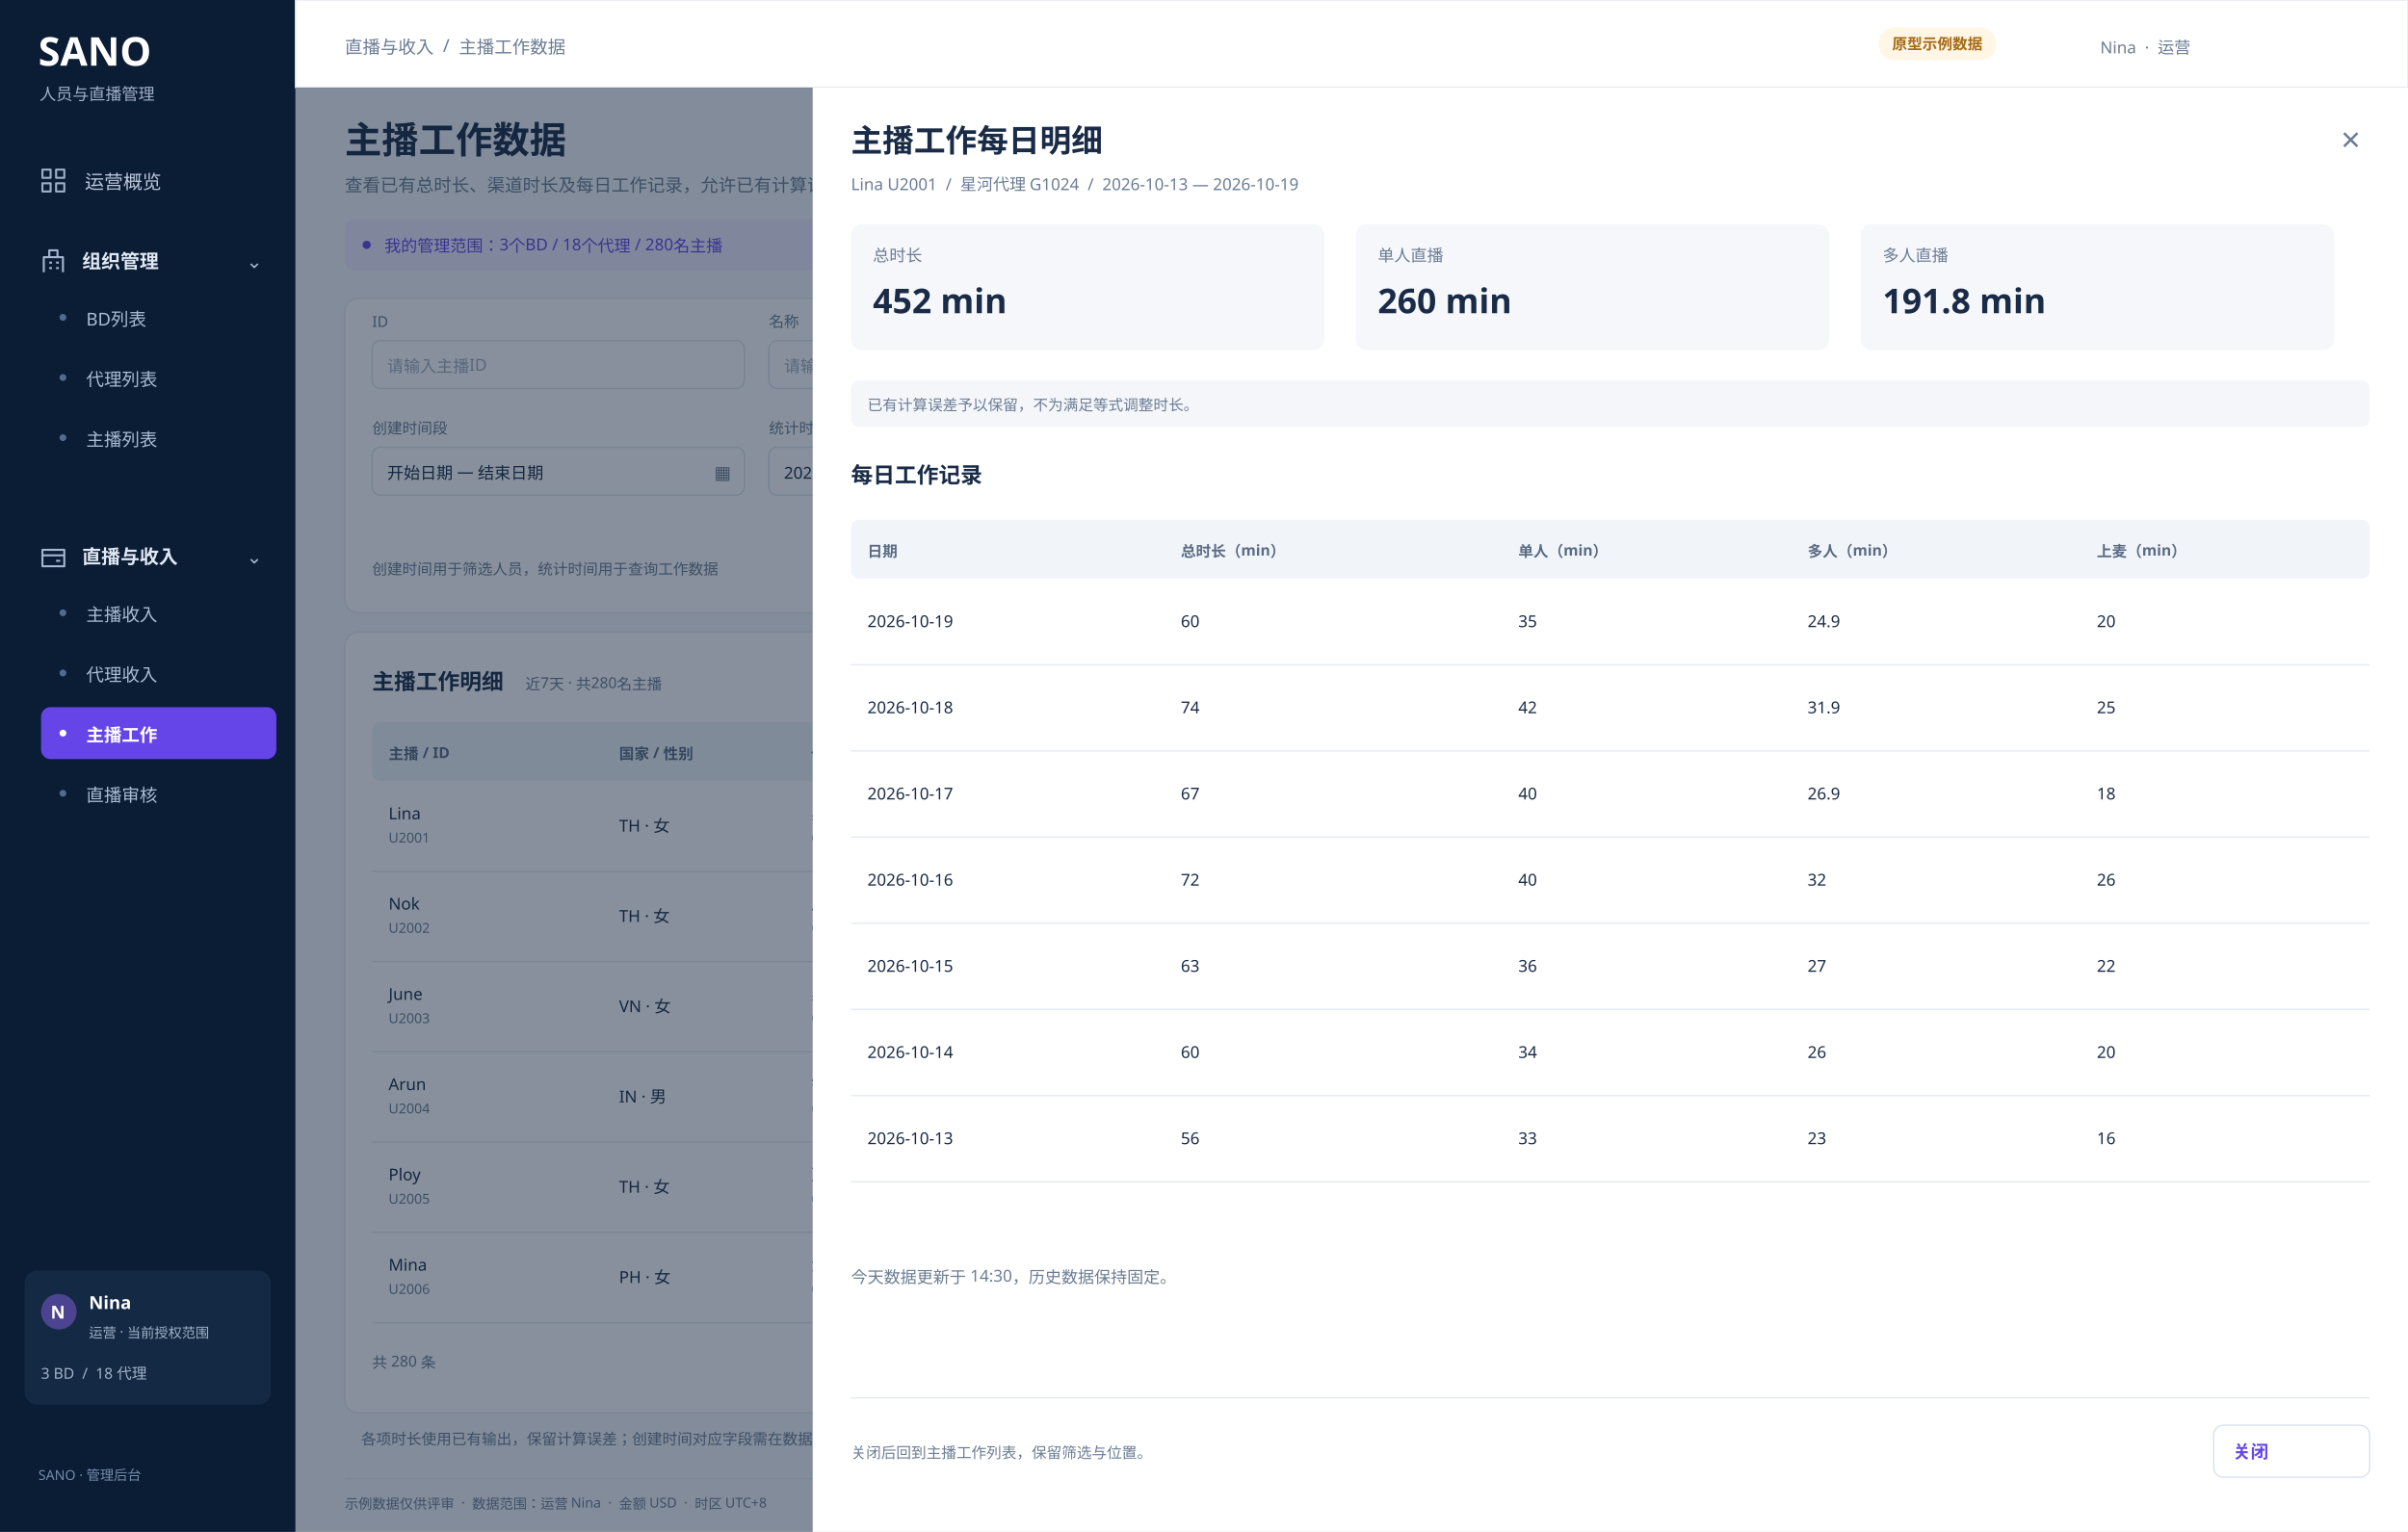
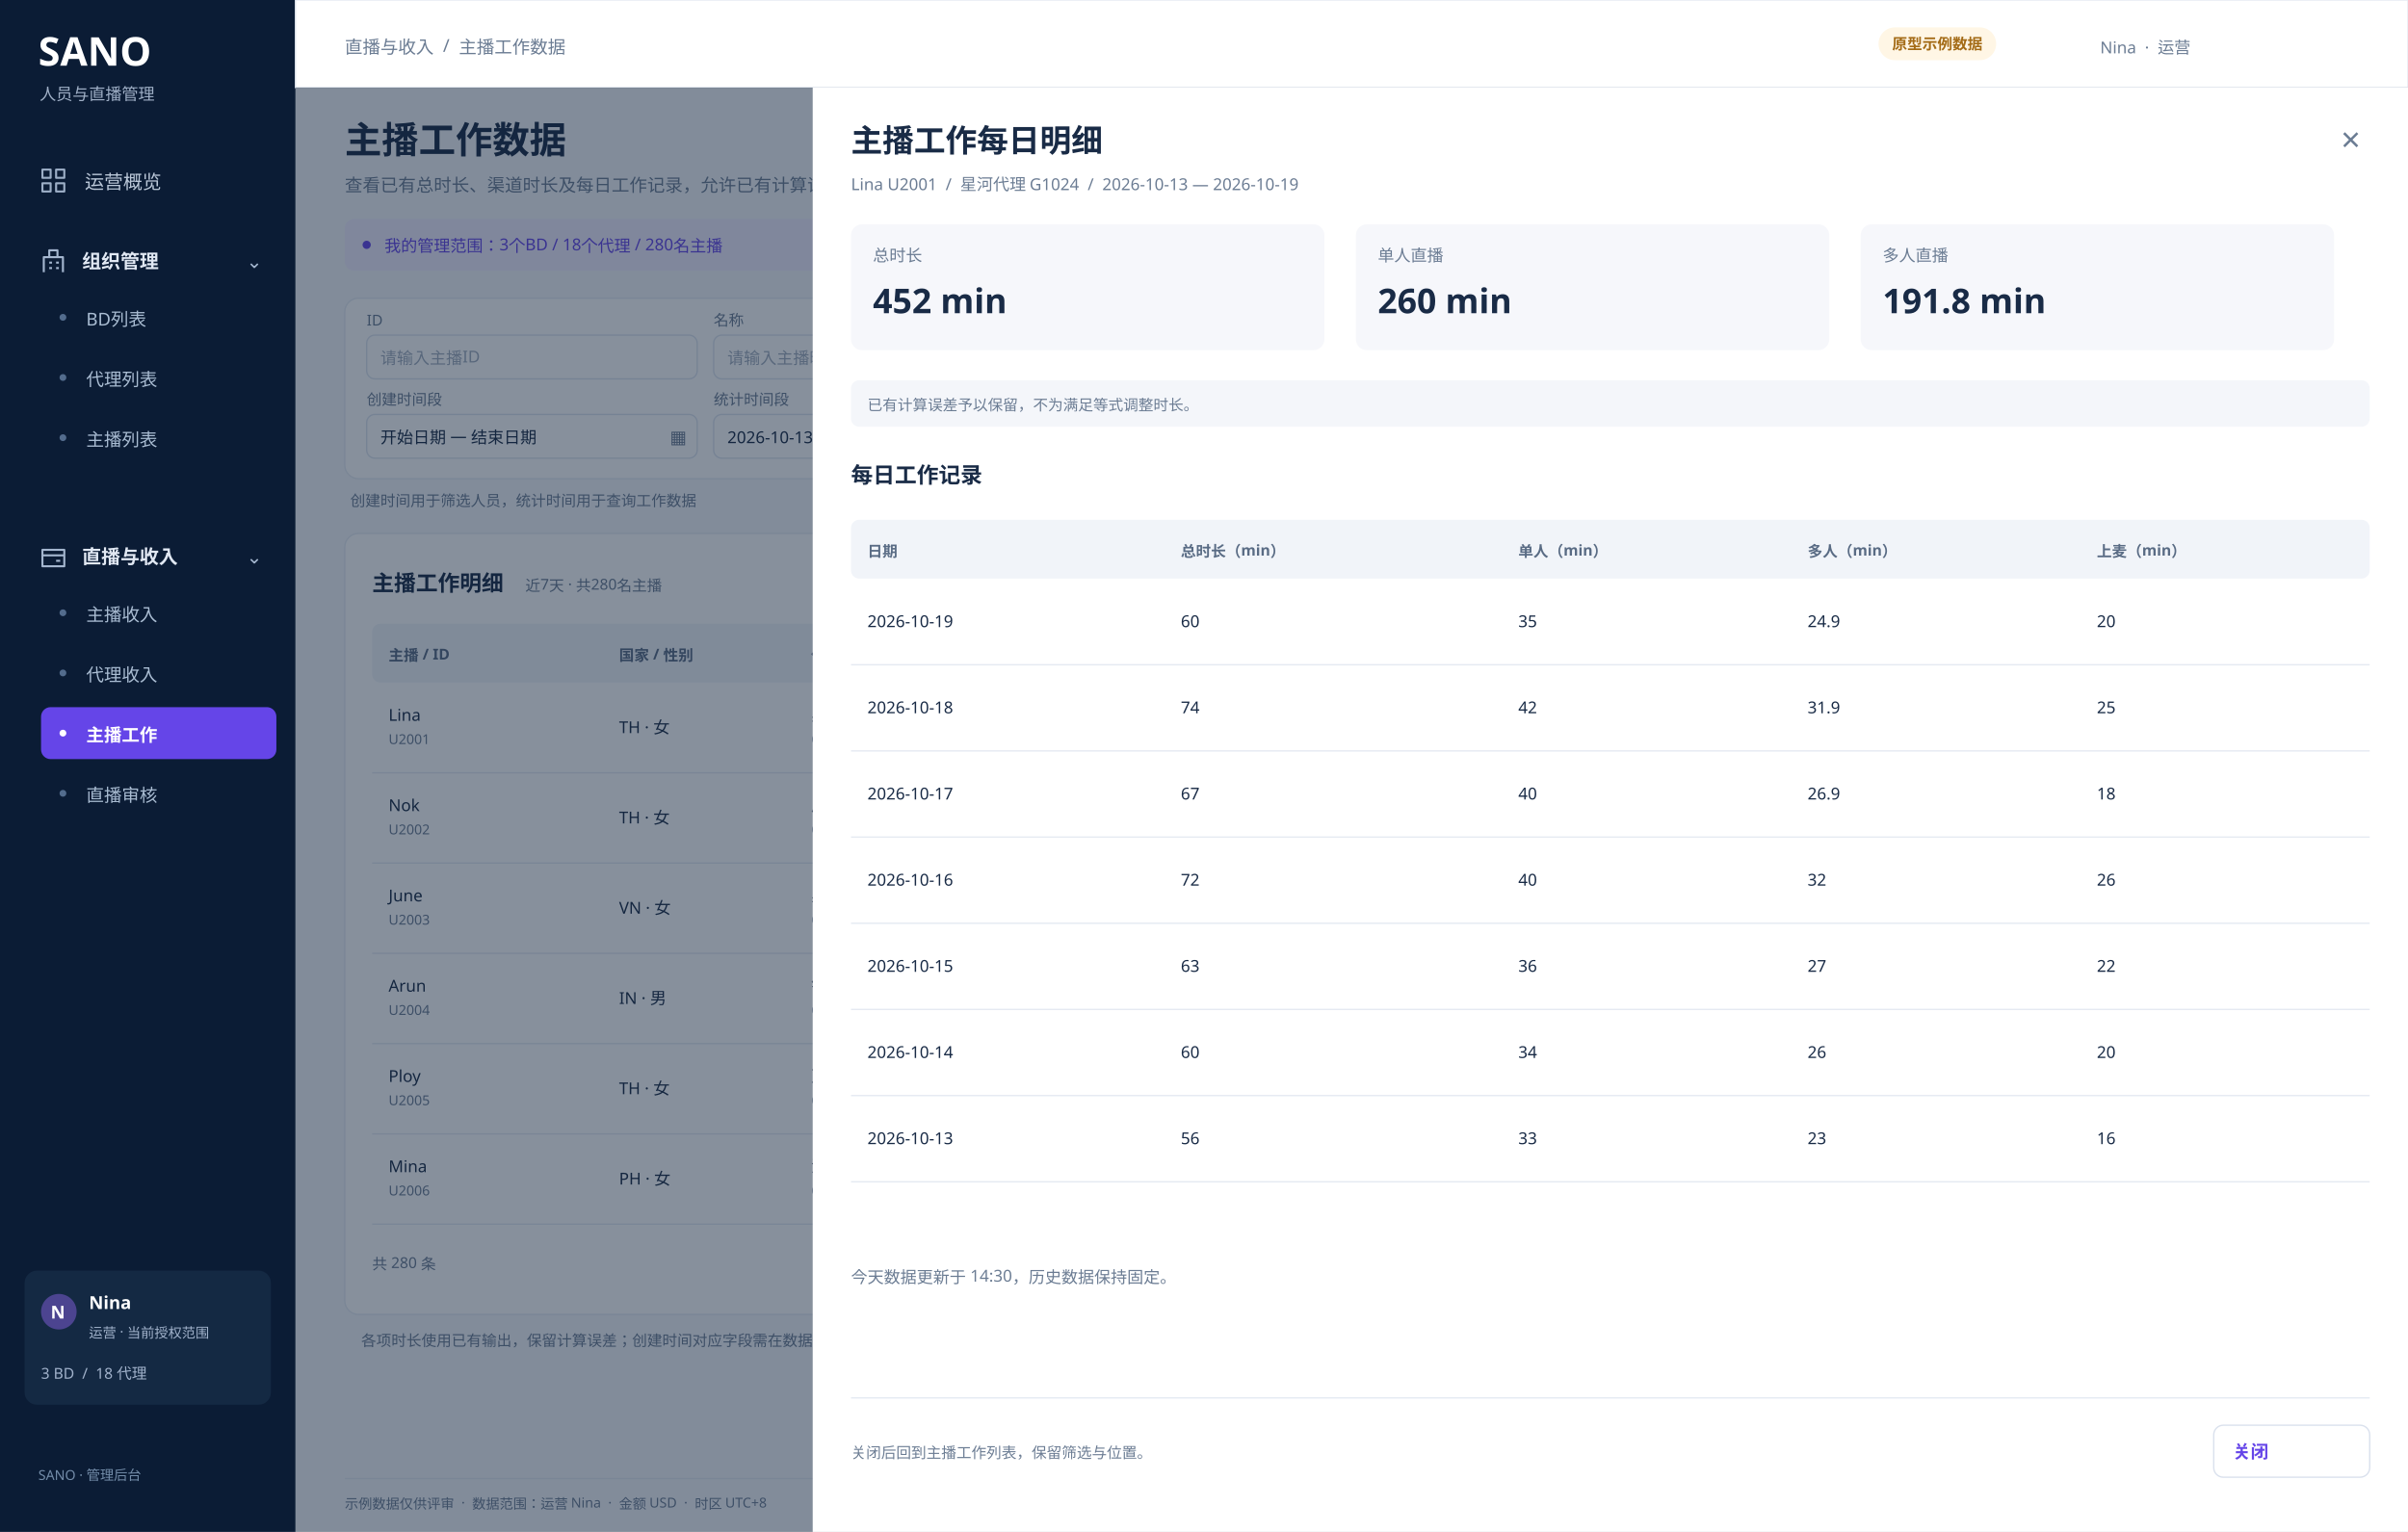
<svg xmlns="http://www.w3.org/2000/svg" width="1760" height="1120" viewBox="0 0 1760 1120">
  <style>text{font-family:"Microsoft YaHei","Segoe UI",sans-serif}a{cursor:pointer}</style>
  <rect x="0" y="0" width="1760" height="1120" rx="0" fill="#F5F7FB" stroke="none" />
  <rect x="0" y="0" width="216" height="1120" rx="0" fill="#0B1C35" stroke="none" />
  <text xml:space="preserve" x="28" y="48" font-size="29" fill="white" font-weight="750">SANO</text>
  <text xml:space="preserve" x="29" y="73" font-size="12" fill="#A0B0C7" font-weight="400">人员与直播管理</text>
  <a href="admin-01-01-01-我的运营概览.svg">
    <path d="M2 2h6v6H2z M12 2h6v6h-6z M2 12h6v6H2z M12 12h6v6h-6z" transform="translate(29,122)" fill="none" stroke="#9CAEC6" stroke-width="1.5" stroke-linejoin="round" />
    <text xml:space="preserve" x="62" y="138" font-size="14" fill="#BBC8D9" font-weight="400">运营概览</text>
  </a>
  <path d="M3 18V7h14v11 M7 7V2h6v5 M7 11h2 M12 11h2 M7 15h2 M12 15h2" transform="translate(29,181)" fill="none" stroke="#A4B6CF" stroke-width="1.5" stroke-linejoin="round" />
  <text xml:space="preserve" x="60" y="196" font-size="14" fill="#E1E8F3" font-weight="600">组织管理</text>
  <text xml:space="preserve" x="180" y="196" font-size="14" fill="#A4B6CF" font-weight="400">⌄</text>
  <a href="admin-02-01-01-BD列表.svg">
    <circle cx="46" cy="232" r="2.5" fill="#536C8D" />
    <text xml:space="preserve" x="63" y="238" font-size="13" fill="#AABDD3" font-weight="400">BD列表</text>
  </a>
  <a href="admin-03-01-01-代理树形列表.svg">
    <circle cx="46" cy="276" r="2.5" fill="#536C8D" />
    <text xml:space="preserve" x="63" y="282" font-size="13" fill="#AABDD3" font-weight="400">代理列表</text>
  </a>
  <a href="admin-04-01-01-主播列表.svg">
    <circle cx="46" cy="320" r="2.5" fill="#536C8D" />
    <text xml:space="preserve" x="63" y="326" font-size="13" fill="#AABDD3" font-weight="400">主播列表</text>
  </a>
  <path d="M2 5h16v12H2z M2 9h16 M12 13h3" transform="translate(29,397)" fill="none" stroke="#A4B6CF" stroke-width="1.5" stroke-linejoin="round" />
  <text xml:space="preserve" x="60" y="412" font-size="14" fill="#E1E8F3" font-weight="600">直播与收入</text>
  <text xml:space="preserve" x="180" y="412" font-size="14" fill="#A4B6CF" font-weight="400">⌄</text>
  <a href="admin-05-01-01-主播收入数据.svg">
    <circle cx="46" cy="448" r="2.5" fill="#536C8D" />
    <text xml:space="preserve" x="63" y="454" font-size="13" fill="#AABDD3" font-weight="400">主播收入</text>
  </a>
  <a href="admin-06-01-01-代理收入数据.svg">
    <circle cx="46" cy="492" r="2.5" fill="#536C8D" />
    <text xml:space="preserve" x="63" y="498" font-size="13" fill="#AABDD3" font-weight="400">代理收入</text>
  </a>
  <a href="admin-07-01-01-主播工作数据.svg">
    <rect x="30" y="517" width="172" height="38" rx="7" fill="#6545E8" stroke="none" />
    <circle cx="46" cy="536" r="2.5" fill="white" />
    <text xml:space="preserve" x="63" y="542" font-size="13" fill="white" font-weight="600">主播工作</text>
  </a>
  <a href="admin-08-01-01-当前直播间列表.svg">
    <circle cx="46" cy="580" r="2.5" fill="#536C8D" />
    <text xml:space="preserve" x="63" y="586" font-size="13" fill="#AABDD3" font-weight="400">直播审核</text>
  </a>
  <rect x="18" y="929" width="180" height="98" rx="9" fill="#142943" stroke="none" />
  <circle cx="43" cy="959" r="13" fill="#4C4490" />
  <text xml:space="preserve" x="37" y="964" font-size="13" fill="white" font-weight="600">N</text>
  <text xml:space="preserve" x="65" y="957" font-size="13" fill="white" font-weight="600">Nina</text>
  <text xml:space="preserve" x="65" y="978" font-size="10" fill="#A1B2CB" font-weight="400">运营 · 当前授权范围</text>
  <text xml:space="preserve" x="30" y="1008" font-size="11" fill="#A1B2CB" font-weight="400">3 BD  /  18 代理</text>
  <text xml:space="preserve" x="28" y="1082" font-size="10" fill="#738CA9" font-weight="400">SANO · 管理后台</text>
  <rect x="216" y="0" width="1544" height="64" rx="0" fill="white" stroke="#E5EAF2" />
  <text xml:space="preserve" x="252" y="39" font-size="13" fill="#6B7C93" font-weight="400">直播与收入  /  主播工作数据</text>
  <rect x="1373" y="20" width="86" height="24" rx="12" fill="#FFF6E5" stroke="none" />
  <text xml:space="preserve" x="1383" y="36" font-size="11" fill="#A46B16" font-weight="550">原型示例数据</text>
  <text xml:space="preserve" x="1535" y="39" font-size="12" fill="#6B7C93" font-weight="400">Nina  ·  运营</text>
  <text xml:space="preserve" x="252" y="112" font-size="27" fill="#192B46" font-weight="700">主播工作数据</text>
  <text xml:space="preserve" x="252" y="140" font-size="13" fill="#6B7C93" font-weight="400">查看已有总时长、渠道时长及每日工作记录，允许已有计算误差</text>
  <rect x="1519" y="89" width="86" height="24" rx="12" fill="#F0EDFF" stroke="none" />
  <text xml:space="preserve" x="1529" y="105" font-size="11" fill="#6545E8" font-weight="550">我的授权范围</text>
  <path d="M252 1081H1724" transform="" stroke="#E5EAF2" fill="none" />
  <text xml:space="preserve" x="252" y="1103" font-size="10" fill="#6B7C93" font-weight="400">示例数据仅供评审  ·  数据范围：运营 Nina  ·  金额 USD  ·  时区 UTC+8</text>
  <text xml:space="preserve" x="1470" y="1103" font-size="10" fill="#6B7C93" font-weight="400">admin-07-01-02  /  V1</text>
  <rect x="252" y="160" width="1472" height="38" rx="7" fill="#F0EDFF" stroke="none" />
  <circle cx="268" cy="179" r="3" fill="#6545E8" />
  <text xml:space="preserve" x="281" y="184" font-size="12" fill="#6545E8" font-weight="400">我的管理范围：3个BD / 18个代理 / 280名主播</text>
  <text xml:space="preserve" x="1446" y="184" font-size="11" fill="#6B7C93" font-weight="400">今日数据更新于 14:30</text>
-   <rect x="252" y="218" width="1472" height="230" rx="10" fill="white" stroke="#E5EAF2" />
-   <text xml:space="preserve" x="272" y="239" font-size="11" fill="#6B7C93" font-weight="500">ID</text>
-   <rect x="272" y="249" width="272" height="35" rx="6" fill="white" stroke="#DDE4EF" />
-   <text xml:space="preserve" x="283" y="272" font-size="12" fill="#A0ACBD" font-weight="400">请输入主播ID</text>
-   <text xml:space="preserve" x="562" y="239" font-size="11" fill="#6B7C93" font-weight="500">名称</text>
-   <rect x="562" y="249" width="272" height="35" rx="6" fill="white" stroke="#DDE4EF" />
-   <text xml:space="preserve" x="573" y="272" font-size="12" fill="#A0ACBD" font-weight="400">请输入主播昵称</text>
-   <text xml:space="preserve" x="852" y="239" font-size="11" fill="#6B7C93" font-weight="500">国家代码</text>
-   <rect x="852" y="249" width="272" height="35" rx="6" fill="white" stroke="#DDE4EF" />
-   <text xml:space="preserve" x="863" y="272" font-size="12" fill="#192B46" font-weight="400">全部</text>
-   <text xml:space="preserve" x="1102" y="272" font-size="13" fill="#6B7C93" font-weight="400">⌄</text>
-   <text xml:space="preserve" x="1142" y="239" font-size="11" fill="#6B7C93" font-weight="500">性别</text>
-   <rect x="1142" y="249" width="272" height="35" rx="6" fill="white" stroke="#DDE4EF" />
-   <text xml:space="preserve" x="1153" y="272" font-size="12" fill="#192B46" font-weight="400">全部</text>
-   <text xml:space="preserve" x="1392" y="272" font-size="13" fill="#6B7C93" font-weight="400">⌄</text>
-   <text xml:space="preserve" x="1432" y="239" font-size="11" fill="#6B7C93" font-weight="500">所属运营</text>
-   <rect x="1432" y="249" width="272" height="35" rx="6" fill="white" stroke="#DDE4EF" />
-   <text xml:space="preserve" x="1443" y="272" font-size="12" fill="#192B46" font-weight="400">全部授权负责人</text>
-   <text xml:space="preserve" x="1682" y="272" font-size="13" fill="#6B7C93" font-weight="400">⌄</text>
-   <text xml:space="preserve" x="272" y="317" font-size="11" fill="#6B7C93" font-weight="500">创建时间段</text>
-   <rect x="272" y="327" width="272" height="35" rx="6" fill="white" stroke="#DDE4EF" />
-   <text xml:space="preserve" x="283" y="350" font-size="12" fill="#192B46" font-weight="400">开始日期 — 结束日期</text>
-   <text xml:space="preserve" x="522" y="350" font-size="13" fill="#6B7C93" font-weight="400">▦</text>
-   <text xml:space="preserve" x="562" y="317" font-size="11" fill="#6B7C93" font-weight="500">统计时间段</text>
-   <rect x="562" y="327" width="272" height="35" rx="6" fill="white" stroke="#DDE4EF" />
-   <text xml:space="preserve" x="573" y="350" font-size="12" fill="#192B46" font-weight="400">2026-10-13 — 2026-10-19</text>
-   <text xml:space="preserve" x="812" y="350" font-size="13" fill="#6B7C93" font-weight="400">▦</text>
-   <text xml:space="preserve" x="272" y="420" font-size="11" fill="#6B7C93" font-weight="400">创建时间用于筛选人员，统计时间用于查询工作数据</text>
-   <rect x="1512" y="397" width="84" height="38" rx="7" fill="white" stroke="#DAE1ED" />
-   <text xml:space="preserve" x="1526" y="421" font-size="13" fill="#6545E8" font-weight="550">重置</text>
-   <rect x="1608" y="397" width="96" height="38" rx="7" fill="#6545E8" stroke="#6545E8" />
-   <text xml:space="preserve" x="1622" y="421" font-size="13" fill="white" font-weight="550">查询</text>
-   <rect x="252" y="462" width="1472" height="571" rx="10" fill="white" stroke="#E5EAF2" />
-   <text xml:space="preserve" x="272" y="504" font-size="16" fill="#192B46" font-weight="650">主播工作明细</text>
-   <text xml:space="preserve" x="384" y="504" font-size="11" fill="#6B7C93" font-weight="400">近7天 · 共280名主播</text>
-   <rect x="272" y="528" width="1432" height="43" rx="6" fill="#F1F4F9" stroke="none" />
-   <text xml:space="preserve" x="284" y="555" font-size="11" fill="#596B84" font-weight="600">主播 / ID</text>
-   <text xml:space="preserve" x="452.471" y="555" font-size="11" fill="#596B84" font-weight="600">国家 / 性别</text>
-   <text xml:space="preserve" x="592.863" y="555" font-size="11" fill="#596B84" font-weight="600">代理 / ID</text>
-   <text xml:space="preserve" x="789.412" y="555" font-size="11" fill="#596B84" font-weight="600">所属运营</text>
-   <text xml:space="preserve" x="957.882" y="555" font-size="11" fill="#596B84" font-weight="600">身份</text>
-   <text xml:space="preserve" x="1112.314" y="555" font-size="11" fill="#596B84" font-weight="600">总时长（min）</text>
-   <text xml:space="preserve" x="1280.784" y="555" font-size="11" fill="#596B84" font-weight="600">单人（min）</text>
-   <text xml:space="preserve" x="1421.176" y="555" font-size="11" fill="#596B84" font-weight="600">多人（min）</text>
-   <text xml:space="preserve" x="1561.569" y="555" font-size="11" fill="#596B84" font-weight="600">操作</text>
-   <path d="M272 637H1704" transform="" stroke="#E5EAF2" fill="none" />
-   <a href="admin-04-02-01-主播详情.svg">
-     <text xml:space="preserve" x="284" y="599" font-size="12" fill="#192B46" font-weight="400">Lina</text>
-     <text xml:space="preserve" x="284" y="616" font-size="10" fill="#6B7C93" font-weight="400">U2001</text>
-   </a>
-   <text xml:space="preserve" x="452.471" y="608" font-size="12" fill="#192B46" font-weight="400">TH · 女</text>
-   <text xml:space="preserve" x="592.863" y="599" font-size="12" fill="#192B46" font-weight="400">星河代理</text>
-   <text xml:space="preserve" x="592.863" y="616" font-size="10" fill="#6B7C93" font-weight="400">G1024</text>
-   <text xml:space="preserve" x="789.412" y="608" font-size="12" fill="#192B46" font-weight="400">Leo · BD</text>
-   <text xml:space="preserve" x="957.882" y="608" font-size="12" fill="#6545E8" font-weight="400">超级主播</text>
-   <text xml:space="preserve" x="1112.314" y="608" font-size="12" fill="#192B46" font-weight="400">452</text>
-   <text xml:space="preserve" x="1280.784" y="608" font-size="12" fill="#192B46" font-weight="400">260</text>
-   <text xml:space="preserve" x="1421.176" y="608" font-size="12" fill="#192B46" font-weight="400">191.8</text>
-   <a href="admin-07-01-02-主播工作每日明细抽屉.svg">
-     <text xml:space="preserve" x="1561.569" y="608" font-size="12" fill="#6545E8" font-weight="400">查看详情 →</text>
-   </a>
-   <path d="M272 703H1704" transform="" stroke="#E5EAF2" fill="none" />
-   <a href="admin-04-02-01-主播详情.svg">
-     <text xml:space="preserve" x="284" y="665" font-size="12" fill="#192B46" font-weight="400">Nok</text>
-     <text xml:space="preserve" x="284" y="682" font-size="10" fill="#6B7C93" font-weight="400">U2002</text>
-   </a>
-   <text xml:space="preserve" x="452.471" y="674" font-size="12" fill="#192B46" font-weight="400">TH · 女</text>
-   <text xml:space="preserve" x="592.863" y="665" font-size="12" fill="#192B46" font-weight="400">晨星代理</text>
-   <text xml:space="preserve" x="592.863" y="682" font-size="10" fill="#6B7C93" font-weight="400">G1101</text>
-   <text xml:space="preserve" x="789.412" y="674" font-size="12" fill="#192B46" font-weight="400">Leo · BD</text>
-   <text xml:space="preserve" x="957.882" y="674" font-size="12" fill="#192B46" font-weight="400">优质主播</text>
-   <text xml:space="preserve" x="1112.314" y="674" font-size="12" fill="#192B46" font-weight="400">380</text>
-   <text xml:space="preserve" x="1280.784" y="674" font-size="12" fill="#192B46" font-weight="400">210</text>
-   <text xml:space="preserve" x="1421.176" y="674" font-size="12" fill="#192B46" font-weight="400">169.8</text>
-   <a href="admin-07-01-02-主播工作每日明细抽屉.svg">
-     <text xml:space="preserve" x="1561.569" y="674" font-size="12" fill="#6545E8" font-weight="400">查看详情 →</text>
-   </a>
-   <path d="M272 769H1704" transform="" stroke="#E5EAF2" fill="none" />
-   <a href="admin-04-02-01-主播详情.svg">
-     <text xml:space="preserve" x="284" y="731" font-size="12" fill="#192B46" font-weight="400">June</text>
-     <text xml:space="preserve" x="284" y="748" font-size="10" fill="#6B7C93" font-weight="400">U2003</text>
-   </a>
-   <text xml:space="preserve" x="452.471" y="740" font-size="12" fill="#192B46" font-weight="400">VN · 女</text>
-   <text xml:space="preserve" x="592.863" y="731" font-size="12" fill="#192B46" font-weight="400">星芒代理</text>
-   <text xml:space="preserve" x="592.863" y="748" font-size="10" fill="#6B7C93" font-weight="400">G1201</text>
-   <text xml:space="preserve" x="789.412" y="740" font-size="12" fill="#192B46" font-weight="400">Leo · BD</text>
-   <text xml:space="preserve" x="957.882" y="740" font-size="12" fill="#192B46" font-weight="400">主播</text>
-   <text xml:space="preserve" x="1112.314" y="740" font-size="12" fill="#192B46" font-weight="400">325</text>
-   <text xml:space="preserve" x="1280.784" y="740" font-size="12" fill="#192B46" font-weight="400">180</text>
-   <text xml:space="preserve" x="1421.176" y="740" font-size="12" fill="#192B46" font-weight="400">145.1</text>
-   <a href="admin-07-01-02-主播工作每日明细抽屉.svg">
-     <text xml:space="preserve" x="1561.569" y="740" font-size="12" fill="#6545E8" font-weight="400">查看详情 →</text>
-   </a>
-   <path d="M272 835H1704" transform="" stroke="#E5EAF2" fill="none" />
-   <a href="admin-04-02-01-主播详情.svg">
-     <text xml:space="preserve" x="284" y="797" font-size="12" fill="#192B46" font-weight="400">Arun</text>
-     <text xml:space="preserve" x="284" y="814" font-size="10" fill="#6B7C93" font-weight="400">U2004</text>
-   </a>
-   <text xml:space="preserve" x="452.471" y="806" font-size="12" fill="#192B46" font-weight="400">IN · 男</text>
-   <text xml:space="preserve" x="592.863" y="797" font-size="12" fill="#192B46" font-weight="400">银河代理</text>
-   <text xml:space="preserve" x="592.863" y="814" font-size="10" fill="#6B7C93" font-weight="400">G2100</text>
-   <text xml:space="preserve" x="789.412" y="806" font-size="12" fill="#192B46" font-weight="400">Aria · BD</text>
-   <text xml:space="preserve" x="957.882" y="806" font-size="12" fill="#192B46" font-weight="400">主播</text>
-   <text xml:space="preserve" x="1112.314" y="806" font-size="12" fill="#192B46" font-weight="400">288</text>
-   <text xml:space="preserve" x="1280.784" y="806" font-size="12" fill="#192B46" font-weight="400">160</text>
-   <text xml:space="preserve" x="1421.176" y="806" font-size="12" fill="#192B46" font-weight="400">127.9</text>
-   <a href="admin-07-01-02-主播工作每日明细抽屉.svg">
-     <text xml:space="preserve" x="1561.569" y="806" font-size="12" fill="#6545E8" font-weight="400">查看详情 →</text>
-   </a>
-   <path d="M272 901H1704" transform="" stroke="#E5EAF2" fill="none" />
-   <a href="admin-04-02-01-主播详情.svg">
-     <text xml:space="preserve" x="284" y="863" font-size="12" fill="#192B46" font-weight="400">Ploy</text>
-     <text xml:space="preserve" x="284" y="880" font-size="10" fill="#6B7C93" font-weight="400">U2005</text>
-   </a>
-   <text xml:space="preserve" x="452.471" y="872" font-size="12" fill="#192B46" font-weight="400">TH · 女</text>
-   <text xml:space="preserve" x="592.863" y="863" font-size="12" fill="#192B46" font-weight="400">蓝湾代理</text>
-   <text xml:space="preserve" x="592.863" y="880" font-size="10" fill="#6B7C93" font-weight="400">G3100</text>
-   <text xml:space="preserve" x="789.412" y="872" font-size="12" fill="#192B46" font-weight="400">Nina · 运营</text>
-   <text xml:space="preserve" x="957.882" y="872" font-size="12" fill="#192B46" font-weight="400">优质主播</text>
-   <text xml:space="preserve" x="1112.314" y="872" font-size="12" fill="#192B46" font-weight="400">240</text>
-   <text xml:space="preserve" x="1280.784" y="872" font-size="12" fill="#192B46" font-weight="400">130</text>
-   <text xml:space="preserve" x="1421.176" y="872" font-size="12" fill="#192B46" font-weight="400">109.9</text>
-   <a href="admin-07-01-02-主播工作每日明细抽屉.svg">
-     <text xml:space="preserve" x="1561.569" y="872" font-size="12" fill="#6545E8" font-weight="400">查看详情 →</text>
-   </a>
-   <path d="M272 967H1704" transform="" stroke="#E5EAF2" fill="none" />
-   <a href="admin-04-02-01-主播详情.svg">
-     <text xml:space="preserve" x="284" y="929" font-size="12" fill="#192B46" font-weight="400">Mina</text>
-     <text xml:space="preserve" x="284" y="946" font-size="10" fill="#6B7C93" font-weight="400">U2006</text>
-   </a>
-   <text xml:space="preserve" x="452.471" y="938" font-size="12" fill="#192B46" font-weight="400">PH · 女</text>
-   <text xml:space="preserve" x="592.863" y="929" font-size="12" fill="#192B46" font-weight="400">海蓝代理</text>
-   <text xml:space="preserve" x="592.863" y="946" font-size="10" fill="#6B7C93" font-weight="400">G3200</text>
-   <text xml:space="preserve" x="789.412" y="938" font-size="12" fill="#192B46" font-weight="400">Max · BD</text>
-   <text xml:space="preserve" x="957.882" y="938" font-size="12" fill="#192B46" font-weight="400">主播</text>
-   <text xml:space="preserve" x="1112.314" y="938" font-size="12" fill="#192B46" font-weight="400">216</text>
-   <text xml:space="preserve" x="1280.784" y="938" font-size="12" fill="#192B46" font-weight="400">110</text>
-   <text xml:space="preserve" x="1421.176" y="938" font-size="12" fill="#192B46" font-weight="400">105.9</text>
-   <a href="admin-07-01-02-主播工作每日明细抽屉.svg">
-     <text xml:space="preserve" x="1561.569" y="938" font-size="12" fill="#6545E8" font-weight="400">查看详情 →</text>
-   </a>
-   <text xml:space="preserve" x="272" y="1000" font-size="11" fill="#6B7C93" font-weight="400">共 280 条</text>
-   <text xml:space="preserve" x="1394" y="1000" font-size="15" fill="#6B7C93" font-weight="400">‹</text>
-   <rect x="1420" y="982" width="26.16" height="24" rx="12" fill="#F0EDFF" stroke="none" />
-   <text xml:space="preserve" x="1430" y="998" font-size="11" fill="#6545E8" font-weight="550">1</text>
-   <text xml:space="preserve" x="1470" y="1000" font-size="12" fill="#6B7C93" font-weight="400">2    3    …    ›</text>
-   <rect x="1580" y="979" width="124" height="32" rx="6" fill="white" stroke="#E5EAF2" />
-   <text xml:space="preserve" x="1593" y="1000" font-size="11" fill="#6B7C93" font-weight="400">20 条 / 页  ⌄</text>
-   <rect x="252" y="1034" width="1472" height="34" rx="6" fill="#F4F6FA" stroke="none" />
-   <text xml:space="preserve" x="264" y="1056" font-size="11" fill="#6B7C93" font-weight="400">各项时长使用已有输出，保留计算误差；创建时间对应字段需在数据对接时确认。</text>
+   <rect x="252" y="218" width="1472" height="132" rx="10" fill="white" stroke="#E5EAF2" />
+   <text xml:space="preserve" x="268" y="238" font-size="11" fill="#6B7C93" font-weight="500">ID</text>
+   <rect x="268" y="245" width="241.6" height="32" rx="6" fill="white" stroke="#DDE4EF" />
+   <text xml:space="preserve" x="278" y="266" font-size="12" fill="#A0ACBD" font-weight="400">请输入主播ID</text>
+   <text xml:space="preserve" x="521.6" y="238" font-size="11" fill="#6B7C93" font-weight="500">名称</text>
+   <rect x="521.6" y="245" width="241.6" height="32" rx="6" fill="white" stroke="#DDE4EF" />
+   <text xml:space="preserve" x="531.6" y="266" font-size="12" fill="#A0ACBD" font-weight="400">请输入主播昵称</text>
+   <text xml:space="preserve" x="775.2" y="238" font-size="11" fill="#6B7C93" font-weight="500">国家代码</text>
+   <rect x="775.2" y="245" width="241.6" height="32" rx="6" fill="white" stroke="#DDE4EF" />
+   <text xml:space="preserve" x="785.2" y="266" font-size="12" fill="#192B46" font-weight="400">全部</text>
+   <text xml:space="preserve" x="996.8" y="266" font-size="13" fill="#6B7C93" font-weight="400">⌄</text>
+   <text xml:space="preserve" x="1028.8" y="238" font-size="11" fill="#6B7C93" font-weight="500">性别</text>
+   <rect x="1028.8" y="245" width="241.6" height="32" rx="6" fill="white" stroke="#DDE4EF" />
+   <text xml:space="preserve" x="1038.8" y="266" font-size="12" fill="#192B46" font-weight="400">全部</text>
+   <text xml:space="preserve" x="1250.4" y="266" font-size="13" fill="#6B7C93" font-weight="400">⌄</text>
+   <text xml:space="preserve" x="1282.4" y="238" font-size="11" fill="#6B7C93" font-weight="500">所属运营</text>
+   <rect x="1282.4" y="245" width="241.6" height="32" rx="6" fill="white" stroke="#DDE4EF" />
+   <text xml:space="preserve" x="1292.4" y="266" font-size="12" fill="#192B46" font-weight="400">全部授权负责人</text>
+   <text xml:space="preserve" x="1504" y="266" font-size="13" fill="#6B7C93" font-weight="400">⌄</text>
+   <text xml:space="preserve" x="268" y="296" font-size="11" fill="#6B7C93" font-weight="500">创建时间段</text>
+   <rect x="268" y="303" width="241.6" height="32" rx="6" fill="white" stroke="#DDE4EF" />
+   <text xml:space="preserve" x="278" y="324" font-size="12" fill="#192B46" font-weight="400">开始日期 — 结束日期</text>
+   <text xml:space="preserve" x="489.6" y="324" font-size="13" fill="#6B7C93" font-weight="400">▦</text>
+   <text xml:space="preserve" x="521.6" y="296" font-size="11" fill="#6B7C93" font-weight="500">统计时间段</text>
+   <rect x="521.6" y="303" width="241.6" height="32" rx="6" fill="white" stroke="#DDE4EF" />
+   <text xml:space="preserve" x="531.6" y="324" font-size="12" fill="#192B46" font-weight="400">2026-10-13 — 2026-10-19</text>
+   <text xml:space="preserve" x="743.2" y="324" font-size="13" fill="#6B7C93" font-weight="400">▦</text>
+   <rect x="1540" y="303" width="68" height="32" rx="7" fill="white" stroke="#DAE1ED" />
+   <text xml:space="preserve" x="1554" y="324" font-size="13" fill="#6545E8" font-weight="550">重置</text>
+   <rect x="1620" y="303" width="88" height="32" rx="7" fill="#6545E8" stroke="#6545E8" />
+   <text xml:space="preserve" x="1634" y="324" font-size="13" fill="white" font-weight="550">查询</text>
+   <text xml:space="preserve" x="256" y="370" font-size="11" fill="#6B7C93" font-weight="400">创建时间用于筛选人员，统计时间用于查询工作数据</text>
+   <rect x="252" y="390" width="1472" height="571" rx="10" fill="white" stroke="#E5EAF2" />
+   <text xml:space="preserve" x="272" y="432" font-size="16" fill="#192B46" font-weight="650">主播工作明细</text>
+   <text xml:space="preserve" x="384" y="432" font-size="11" fill="#6B7C93" font-weight="400">近7天 · 共280名主播</text>
+   <rect x="272" y="456" width="1432" height="43" rx="6" fill="#F1F4F9" stroke="none" />
+   <text xml:space="preserve" x="284" y="483" font-size="11" fill="#596B84" font-weight="600">主播 / ID</text>
+   <text xml:space="preserve" x="452.471" y="483" font-size="11" fill="#596B84" font-weight="600">国家 / 性别</text>
+   <text xml:space="preserve" x="592.863" y="483" font-size="11" fill="#596B84" font-weight="600">代理 / ID</text>
+   <text xml:space="preserve" x="789.412" y="483" font-size="11" fill="#596B84" font-weight="600">所属运营</text>
+   <text xml:space="preserve" x="957.882" y="483" font-size="11" fill="#596B84" font-weight="600">身份</text>
+   <text xml:space="preserve" x="1112.314" y="483" font-size="11" fill="#596B84" font-weight="600">总时长（min）</text>
+   <text xml:space="preserve" x="1280.784" y="483" font-size="11" fill="#596B84" font-weight="600">单人（min）</text>
+   <text xml:space="preserve" x="1421.176" y="483" font-size="11" fill="#596B84" font-weight="600">多人（min）</text>
+   <text xml:space="preserve" x="1561.569" y="483" font-size="11" fill="#596B84" font-weight="600">操作</text>
+   <path d="M272 565H1704" transform="" stroke="#E5EAF2" fill="none" />
+   <a href="admin-04-02-01-主播详情.svg">
+     <text xml:space="preserve" x="284" y="527" font-size="12" fill="#192B46" font-weight="400">Lina</text>
+     <text xml:space="preserve" x="284" y="544" font-size="10" fill="#6B7C93" font-weight="400">U2001</text>
+   </a>
+   <text xml:space="preserve" x="452.471" y="536" font-size="12" fill="#192B46" font-weight="400">TH · 女</text>
+   <text xml:space="preserve" x="592.863" y="527" font-size="12" fill="#192B46" font-weight="400">星河代理</text>
+   <text xml:space="preserve" x="592.863" y="544" font-size="10" fill="#6B7C93" font-weight="400">G1024</text>
+   <text xml:space="preserve" x="789.412" y="536" font-size="12" fill="#192B46" font-weight="400">Evan · BD</text>
+   <text xml:space="preserve" x="957.882" y="536" font-size="12" fill="#6545E8" font-weight="400">超级主播</text>
+   <text xml:space="preserve" x="1112.314" y="536" font-size="12" fill="#192B46" font-weight="400">452</text>
+   <text xml:space="preserve" x="1280.784" y="536" font-size="12" fill="#192B46" font-weight="400">260</text>
+   <text xml:space="preserve" x="1421.176" y="536" font-size="12" fill="#192B46" font-weight="400">191.8</text>
+   <a href="admin-07-01-02-主播工作每日明细抽屉.svg">
+     <text xml:space="preserve" x="1561.569" y="536" font-size="12" fill="#6545E8" font-weight="400">查看详情 →</text>
+   </a>
+   <path d="M272 631H1704" transform="" stroke="#E5EAF2" fill="none" />
+   <a href="admin-04-02-01-主播详情.svg">
+     <text xml:space="preserve" x="284" y="593" font-size="12" fill="#192B46" font-weight="400">Nok</text>
+     <text xml:space="preserve" x="284" y="610" font-size="10" fill="#6B7C93" font-weight="400">U2002</text>
+   </a>
+   <text xml:space="preserve" x="452.471" y="602" font-size="12" fill="#192B46" font-weight="400">TH · 女</text>
+   <text xml:space="preserve" x="592.863" y="593" font-size="12" fill="#192B46" font-weight="400">晨星代理</text>
+   <text xml:space="preserve" x="592.863" y="610" font-size="10" fill="#6B7C93" font-weight="400">G1101</text>
+   <text xml:space="preserve" x="789.412" y="602" font-size="12" fill="#192B46" font-weight="400">Evan · BD</text>
+   <text xml:space="preserve" x="957.882" y="602" font-size="12" fill="#192B46" font-weight="400">优质主播</text>
+   <text xml:space="preserve" x="1112.314" y="602" font-size="12" fill="#192B46" font-weight="400">380</text>
+   <text xml:space="preserve" x="1280.784" y="602" font-size="12" fill="#192B46" font-weight="400">210</text>
+   <text xml:space="preserve" x="1421.176" y="602" font-size="12" fill="#192B46" font-weight="400">169.8</text>
+   <a href="admin-07-01-02-主播工作每日明细抽屉.svg">
+     <text xml:space="preserve" x="1561.569" y="602" font-size="12" fill="#6545E8" font-weight="400">查看详情 →</text>
+   </a>
+   <path d="M272 697H1704" transform="" stroke="#E5EAF2" fill="none" />
+   <a href="admin-04-02-01-主播详情.svg">
+     <text xml:space="preserve" x="284" y="659" font-size="12" fill="#192B46" font-weight="400">June</text>
+     <text xml:space="preserve" x="284" y="676" font-size="10" fill="#6B7C93" font-weight="400">U2003</text>
+   </a>
+   <text xml:space="preserve" x="452.471" y="668" font-size="12" fill="#192B46" font-weight="400">VN · 女</text>
+   <text xml:space="preserve" x="592.863" y="659" font-size="12" fill="#192B46" font-weight="400">星芒代理</text>
+   <text xml:space="preserve" x="592.863" y="676" font-size="10" fill="#6B7C93" font-weight="400">G1201</text>
+   <text xml:space="preserve" x="789.412" y="668" font-size="12" fill="#192B46" font-weight="400">Evan · BD</text>
+   <text xml:space="preserve" x="957.882" y="668" font-size="12" fill="#192B46" font-weight="400">主播</text>
+   <text xml:space="preserve" x="1112.314" y="668" font-size="12" fill="#192B46" font-weight="400">325</text>
+   <text xml:space="preserve" x="1280.784" y="668" font-size="12" fill="#192B46" font-weight="400">180</text>
+   <text xml:space="preserve" x="1421.176" y="668" font-size="12" fill="#192B46" font-weight="400">145.1</text>
+   <a href="admin-07-01-02-主播工作每日明细抽屉.svg">
+     <text xml:space="preserve" x="1561.569" y="668" font-size="12" fill="#6545E8" font-weight="400">查看详情 →</text>
+   </a>
+   <path d="M272 763H1704" transform="" stroke="#E5EAF2" fill="none" />
+   <a href="admin-04-02-01-主播详情.svg">
+     <text xml:space="preserve" x="284" y="725" font-size="12" fill="#192B46" font-weight="400">Arun</text>
+     <text xml:space="preserve" x="284" y="742" font-size="10" fill="#6B7C93" font-weight="400">U2004</text>
+   </a>
+   <text xml:space="preserve" x="452.471" y="734" font-size="12" fill="#192B46" font-weight="400">IN · 男</text>
+   <text xml:space="preserve" x="592.863" y="725" font-size="12" fill="#192B46" font-weight="400">银河代理</text>
+   <text xml:space="preserve" x="592.863" y="742" font-size="10" fill="#6B7C93" font-weight="400">G2100</text>
+   <text xml:space="preserve" x="789.412" y="734" font-size="12" fill="#192B46" font-weight="400">Aria · BD</text>
+   <text xml:space="preserve" x="957.882" y="734" font-size="12" fill="#192B46" font-weight="400">主播</text>
+   <text xml:space="preserve" x="1112.314" y="734" font-size="12" fill="#192B46" font-weight="400">288</text>
+   <text xml:space="preserve" x="1280.784" y="734" font-size="12" fill="#192B46" font-weight="400">160</text>
+   <text xml:space="preserve" x="1421.176" y="734" font-size="12" fill="#192B46" font-weight="400">127.9</text>
+   <a href="admin-07-01-02-主播工作每日明细抽屉.svg">
+     <text xml:space="preserve" x="1561.569" y="734" font-size="12" fill="#6545E8" font-weight="400">查看详情 →</text>
+   </a>
+   <path d="M272 829H1704" transform="" stroke="#E5EAF2" fill="none" />
+   <a href="admin-04-02-01-主播详情.svg">
+     <text xml:space="preserve" x="284" y="791" font-size="12" fill="#192B46" font-weight="400">Ploy</text>
+     <text xml:space="preserve" x="284" y="808" font-size="10" fill="#6B7C93" font-weight="400">U2005</text>
+   </a>
+   <text xml:space="preserve" x="452.471" y="800" font-size="12" fill="#192B46" font-weight="400">TH · 女</text>
+   <text xml:space="preserve" x="592.863" y="791" font-size="12" fill="#192B46" font-weight="400">蓝湾代理</text>
+   <text xml:space="preserve" x="592.863" y="808" font-size="10" fill="#6B7C93" font-weight="400">G3100</text>
+   <text xml:space="preserve" x="789.412" y="800" font-size="12" fill="#192B46" font-weight="400">Nina · 运营</text>
+   <text xml:space="preserve" x="957.882" y="800" font-size="12" fill="#192B46" font-weight="400">优质主播</text>
+   <text xml:space="preserve" x="1112.314" y="800" font-size="12" fill="#192B46" font-weight="400">240</text>
+   <text xml:space="preserve" x="1280.784" y="800" font-size="12" fill="#192B46" font-weight="400">130</text>
+   <text xml:space="preserve" x="1421.176" y="800" font-size="12" fill="#192B46" font-weight="400">109.9</text>
+   <a href="admin-07-01-02-主播工作每日明细抽屉.svg">
+     <text xml:space="preserve" x="1561.569" y="800" font-size="12" fill="#6545E8" font-weight="400">查看详情 →</text>
+   </a>
+   <path d="M272 895H1704" transform="" stroke="#E5EAF2" fill="none" />
+   <a href="admin-04-02-01-主播详情.svg">
+     <text xml:space="preserve" x="284" y="857" font-size="12" fill="#192B46" font-weight="400">Mina</text>
+     <text xml:space="preserve" x="284" y="874" font-size="10" fill="#6B7C93" font-weight="400">U2006</text>
+   </a>
+   <text xml:space="preserve" x="452.471" y="866" font-size="12" fill="#192B46" font-weight="400">PH · 女</text>
+   <text xml:space="preserve" x="592.863" y="857" font-size="12" fill="#192B46" font-weight="400">海蓝代理</text>
+   <text xml:space="preserve" x="592.863" y="874" font-size="10" fill="#6B7C93" font-weight="400">G3200</text>
+   <text xml:space="preserve" x="789.412" y="866" font-size="12" fill="#192B46" font-weight="400">Max · BD</text>
+   <text xml:space="preserve" x="957.882" y="866" font-size="12" fill="#192B46" font-weight="400">主播</text>
+   <text xml:space="preserve" x="1112.314" y="866" font-size="12" fill="#192B46" font-weight="400">216</text>
+   <text xml:space="preserve" x="1280.784" y="866" font-size="12" fill="#192B46" font-weight="400">110</text>
+   <text xml:space="preserve" x="1421.176" y="866" font-size="12" fill="#192B46" font-weight="400">105.9</text>
+   <a href="admin-07-01-02-主播工作每日明细抽屉.svg">
+     <text xml:space="preserve" x="1561.569" y="866" font-size="12" fill="#6545E8" font-weight="400">查看详情 →</text>
+   </a>
+   <text xml:space="preserve" x="272" y="928" font-size="11" fill="#6B7C93" font-weight="400">共 280 条</text>
+   <text xml:space="preserve" x="1394" y="928" font-size="15" fill="#6B7C93" font-weight="400">‹</text>
+   <rect x="1420" y="910" width="26.16" height="24" rx="12" fill="#F0EDFF" stroke="none" />
+   <text xml:space="preserve" x="1430" y="926" font-size="11" fill="#6545E8" font-weight="550">1</text>
+   <text xml:space="preserve" x="1470" y="928" font-size="12" fill="#6B7C93" font-weight="400">2    3    …    ›</text>
+   <rect x="1580" y="907" width="124" height="32" rx="6" fill="white" stroke="#E5EAF2" />
+   <text xml:space="preserve" x="1593" y="928" font-size="11" fill="#6B7C93" font-weight="400">20 条 / 页  ⌄</text>
+   <rect x="252" y="962" width="1472" height="34" rx="6" fill="#F4F6FA" stroke="none" />
+   <text xml:space="preserve" x="264" y="984" font-size="11" fill="#6B7C93" font-weight="400">各项时长使用已有输出，保留计算误差；创建时间对应字段需在数据对接时确认。</text>
  <a href="admin-07-01-01-主播工作数据.svg">
    <rect x="216" y="64" width="1544" height="1056" rx="0" fill="#10223B80" stroke="none" />
  </a>
  <rect x="594" y="64" width="1166" height="1056" rx="0" fill="white" stroke="none" />
  <text xml:space="preserve" x="622" y="111" font-size="23" fill="#192B46" font-weight="650">主播工作每日明细</text>
  <text xml:space="preserve" x="622" y="139" font-size="12" fill="#6B7C93" font-weight="400">Lina U2001  /  星河代理 G1024  /  2026-10-13 — 2026-10-19</text>
  <a href="admin-07-01-01-主播工作数据.svg">
    <text xml:space="preserve" x="1711" y="111" font-size="25" fill="#6B7C93" font-weight="400">×</text>
  </a>
  <rect x="622" y="164" width="346" height="92" rx="8" fill="#F6F7FB" stroke="none" />
  <text xml:space="preserve" x="638" y="191" font-size="12" fill="#6B7C93" font-weight="400">总时长</text>
  <text xml:space="preserve" x="638" y="229" font-size="25" fill="#192B46" font-weight="650">452 min</text>
  <rect x="991" y="164" width="346" height="92" rx="8" fill="#F6F7FB" stroke="none" />
  <text xml:space="preserve" x="1007" y="191" font-size="12" fill="#6B7C93" font-weight="400">单人直播</text>
  <text xml:space="preserve" x="1007" y="229" font-size="25" fill="#192B46" font-weight="650">260 min</text>
  <rect x="1360" y="164" width="346" height="92" rx="8" fill="#F6F7FB" stroke="none" />
  <text xml:space="preserve" x="1376" y="191" font-size="12" fill="#6B7C93" font-weight="400">多人直播</text>
  <text xml:space="preserve" x="1376" y="229" font-size="25" fill="#192B46" font-weight="650">191.8 min</text>
  <rect x="622" y="278" width="1110" height="34" rx="6" fill="#F4F6FA" stroke="none" />
  <text xml:space="preserve" x="634" y="300" font-size="11" fill="#6B7C93" font-weight="400">已有计算误差予以保留，不为满足等式调整时长。</text>
  <text xml:space="preserve" x="622" y="353" font-size="16" fill="#192B46" font-weight="600">每日工作记录</text>
  <rect x="622" y="380" width="1110" height="43" rx="6" fill="#F1F4F9" stroke="none" />
  <text xml:space="preserve" x="634" y="407" font-size="11" fill="#596B84" font-weight="600">日期</text>
  <text xml:space="preserve" x="863.048" y="407" font-size="11" fill="#596B84" font-weight="600">总时长（min）</text>
  <text xml:space="preserve" x="1109.714" y="407" font-size="11" fill="#596B84" font-weight="600">单人（min）</text>
  <text xml:space="preserve" x="1321.143" y="407" font-size="11" fill="#596B84" font-weight="600">多人（min）</text>
  <text xml:space="preserve" x="1532.571" y="407" font-size="11" fill="#596B84" font-weight="600">上麦（min）</text>
  <path d="M622 486H1732" transform="" stroke="#E5EAF2" fill="none" />
  <text xml:space="preserve" x="634" y="458.5" font-size="12" fill="#192B46" font-weight="400">2026-10-19</text>
  <text xml:space="preserve" x="863.048" y="458.5" font-size="12" fill="#192B46" font-weight="400">60</text>
  <text xml:space="preserve" x="1109.714" y="458.5" font-size="12" fill="#192B46" font-weight="400">35</text>
  <text xml:space="preserve" x="1321.143" y="458.5" font-size="12" fill="#192B46" font-weight="400">24.9</text>
  <text xml:space="preserve" x="1532.571" y="458.5" font-size="12" fill="#192B46" font-weight="400">20</text>
  <path d="M622 549H1732" transform="" stroke="#E5EAF2" fill="none" />
  <text xml:space="preserve" x="634" y="521.5" font-size="12" fill="#192B46" font-weight="400">2026-10-18</text>
  <text xml:space="preserve" x="863.048" y="521.5" font-size="12" fill="#192B46" font-weight="400">74</text>
  <text xml:space="preserve" x="1109.714" y="521.5" font-size="12" fill="#192B46" font-weight="400">42</text>
  <text xml:space="preserve" x="1321.143" y="521.5" font-size="12" fill="#192B46" font-weight="400">31.9</text>
  <text xml:space="preserve" x="1532.571" y="521.5" font-size="12" fill="#192B46" font-weight="400">25</text>
  <path d="M622 612H1732" transform="" stroke="#E5EAF2" fill="none" />
  <text xml:space="preserve" x="634" y="584.5" font-size="12" fill="#192B46" font-weight="400">2026-10-17</text>
  <text xml:space="preserve" x="863.048" y="584.5" font-size="12" fill="#192B46" font-weight="400">67</text>
  <text xml:space="preserve" x="1109.714" y="584.5" font-size="12" fill="#192B46" font-weight="400">40</text>
  <text xml:space="preserve" x="1321.143" y="584.5" font-size="12" fill="#192B46" font-weight="400">26.9</text>
  <text xml:space="preserve" x="1532.571" y="584.5" font-size="12" fill="#192B46" font-weight="400">18</text>
  <path d="M622 675H1732" transform="" stroke="#E5EAF2" fill="none" />
  <text xml:space="preserve" x="634" y="647.5" font-size="12" fill="#192B46" font-weight="400">2026-10-16</text>
  <text xml:space="preserve" x="863.048" y="647.5" font-size="12" fill="#192B46" font-weight="400">72</text>
  <text xml:space="preserve" x="1109.714" y="647.5" font-size="12" fill="#192B46" font-weight="400">40</text>
  <text xml:space="preserve" x="1321.143" y="647.5" font-size="12" fill="#192B46" font-weight="400">32</text>
  <text xml:space="preserve" x="1532.571" y="647.5" font-size="12" fill="#192B46" font-weight="400">26</text>
  <path d="M622 738H1732" transform="" stroke="#E5EAF2" fill="none" />
  <text xml:space="preserve" x="634" y="710.5" font-size="12" fill="#192B46" font-weight="400">2026-10-15</text>
  <text xml:space="preserve" x="863.048" y="710.5" font-size="12" fill="#192B46" font-weight="400">63</text>
  <text xml:space="preserve" x="1109.714" y="710.5" font-size="12" fill="#192B46" font-weight="400">36</text>
  <text xml:space="preserve" x="1321.143" y="710.5" font-size="12" fill="#192B46" font-weight="400">27</text>
  <text xml:space="preserve" x="1532.571" y="710.5" font-size="12" fill="#192B46" font-weight="400">22</text>
  <path d="M622 801H1732" transform="" stroke="#E5EAF2" fill="none" />
  <text xml:space="preserve" x="634" y="773.5" font-size="12" fill="#192B46" font-weight="400">2026-10-14</text>
  <text xml:space="preserve" x="863.048" y="773.5" font-size="12" fill="#192B46" font-weight="400">60</text>
  <text xml:space="preserve" x="1109.714" y="773.5" font-size="12" fill="#192B46" font-weight="400">34</text>
  <text xml:space="preserve" x="1321.143" y="773.5" font-size="12" fill="#192B46" font-weight="400">26</text>
  <text xml:space="preserve" x="1532.571" y="773.5" font-size="12" fill="#192B46" font-weight="400">20</text>
  <path d="M622 864H1732" transform="" stroke="#E5EAF2" fill="none" />
  <text xml:space="preserve" x="634" y="836.5" font-size="12" fill="#192B46" font-weight="400">2026-10-13</text>
  <text xml:space="preserve" x="863.048" y="836.5" font-size="12" fill="#192B46" font-weight="400">56</text>
  <text xml:space="preserve" x="1109.714" y="836.5" font-size="12" fill="#192B46" font-weight="400">33</text>
  <text xml:space="preserve" x="1321.143" y="836.5" font-size="12" fill="#192B46" font-weight="400">23</text>
  <text xml:space="preserve" x="1532.571" y="836.5" font-size="12" fill="#192B46" font-weight="400">16</text>
  <text xml:space="preserve" x="622" y="938" font-size="12" fill="#6B7C93" font-weight="400">今天数据更新于 14:30，历史数据保持固定。</text>
  <path d="M622 1022H1732" transform="" stroke="#E5EAF2" fill="none" />
  <text xml:space="preserve" x="622" y="1066" font-size="11" fill="#6B7C93" font-weight="400">关闭后回到主播工作列表，保留筛选与位置。</text>
  <a href="admin-07-01-01-主播工作数据.svg">
    <rect x="1618" y="1042" width="114" height="38" rx="7" fill="white" stroke="#DAE1ED" />
    <text xml:space="preserve" x="1632" y="1066" font-size="13" fill="#6545E8" font-weight="550">关闭</text>
  </a>
</svg>
